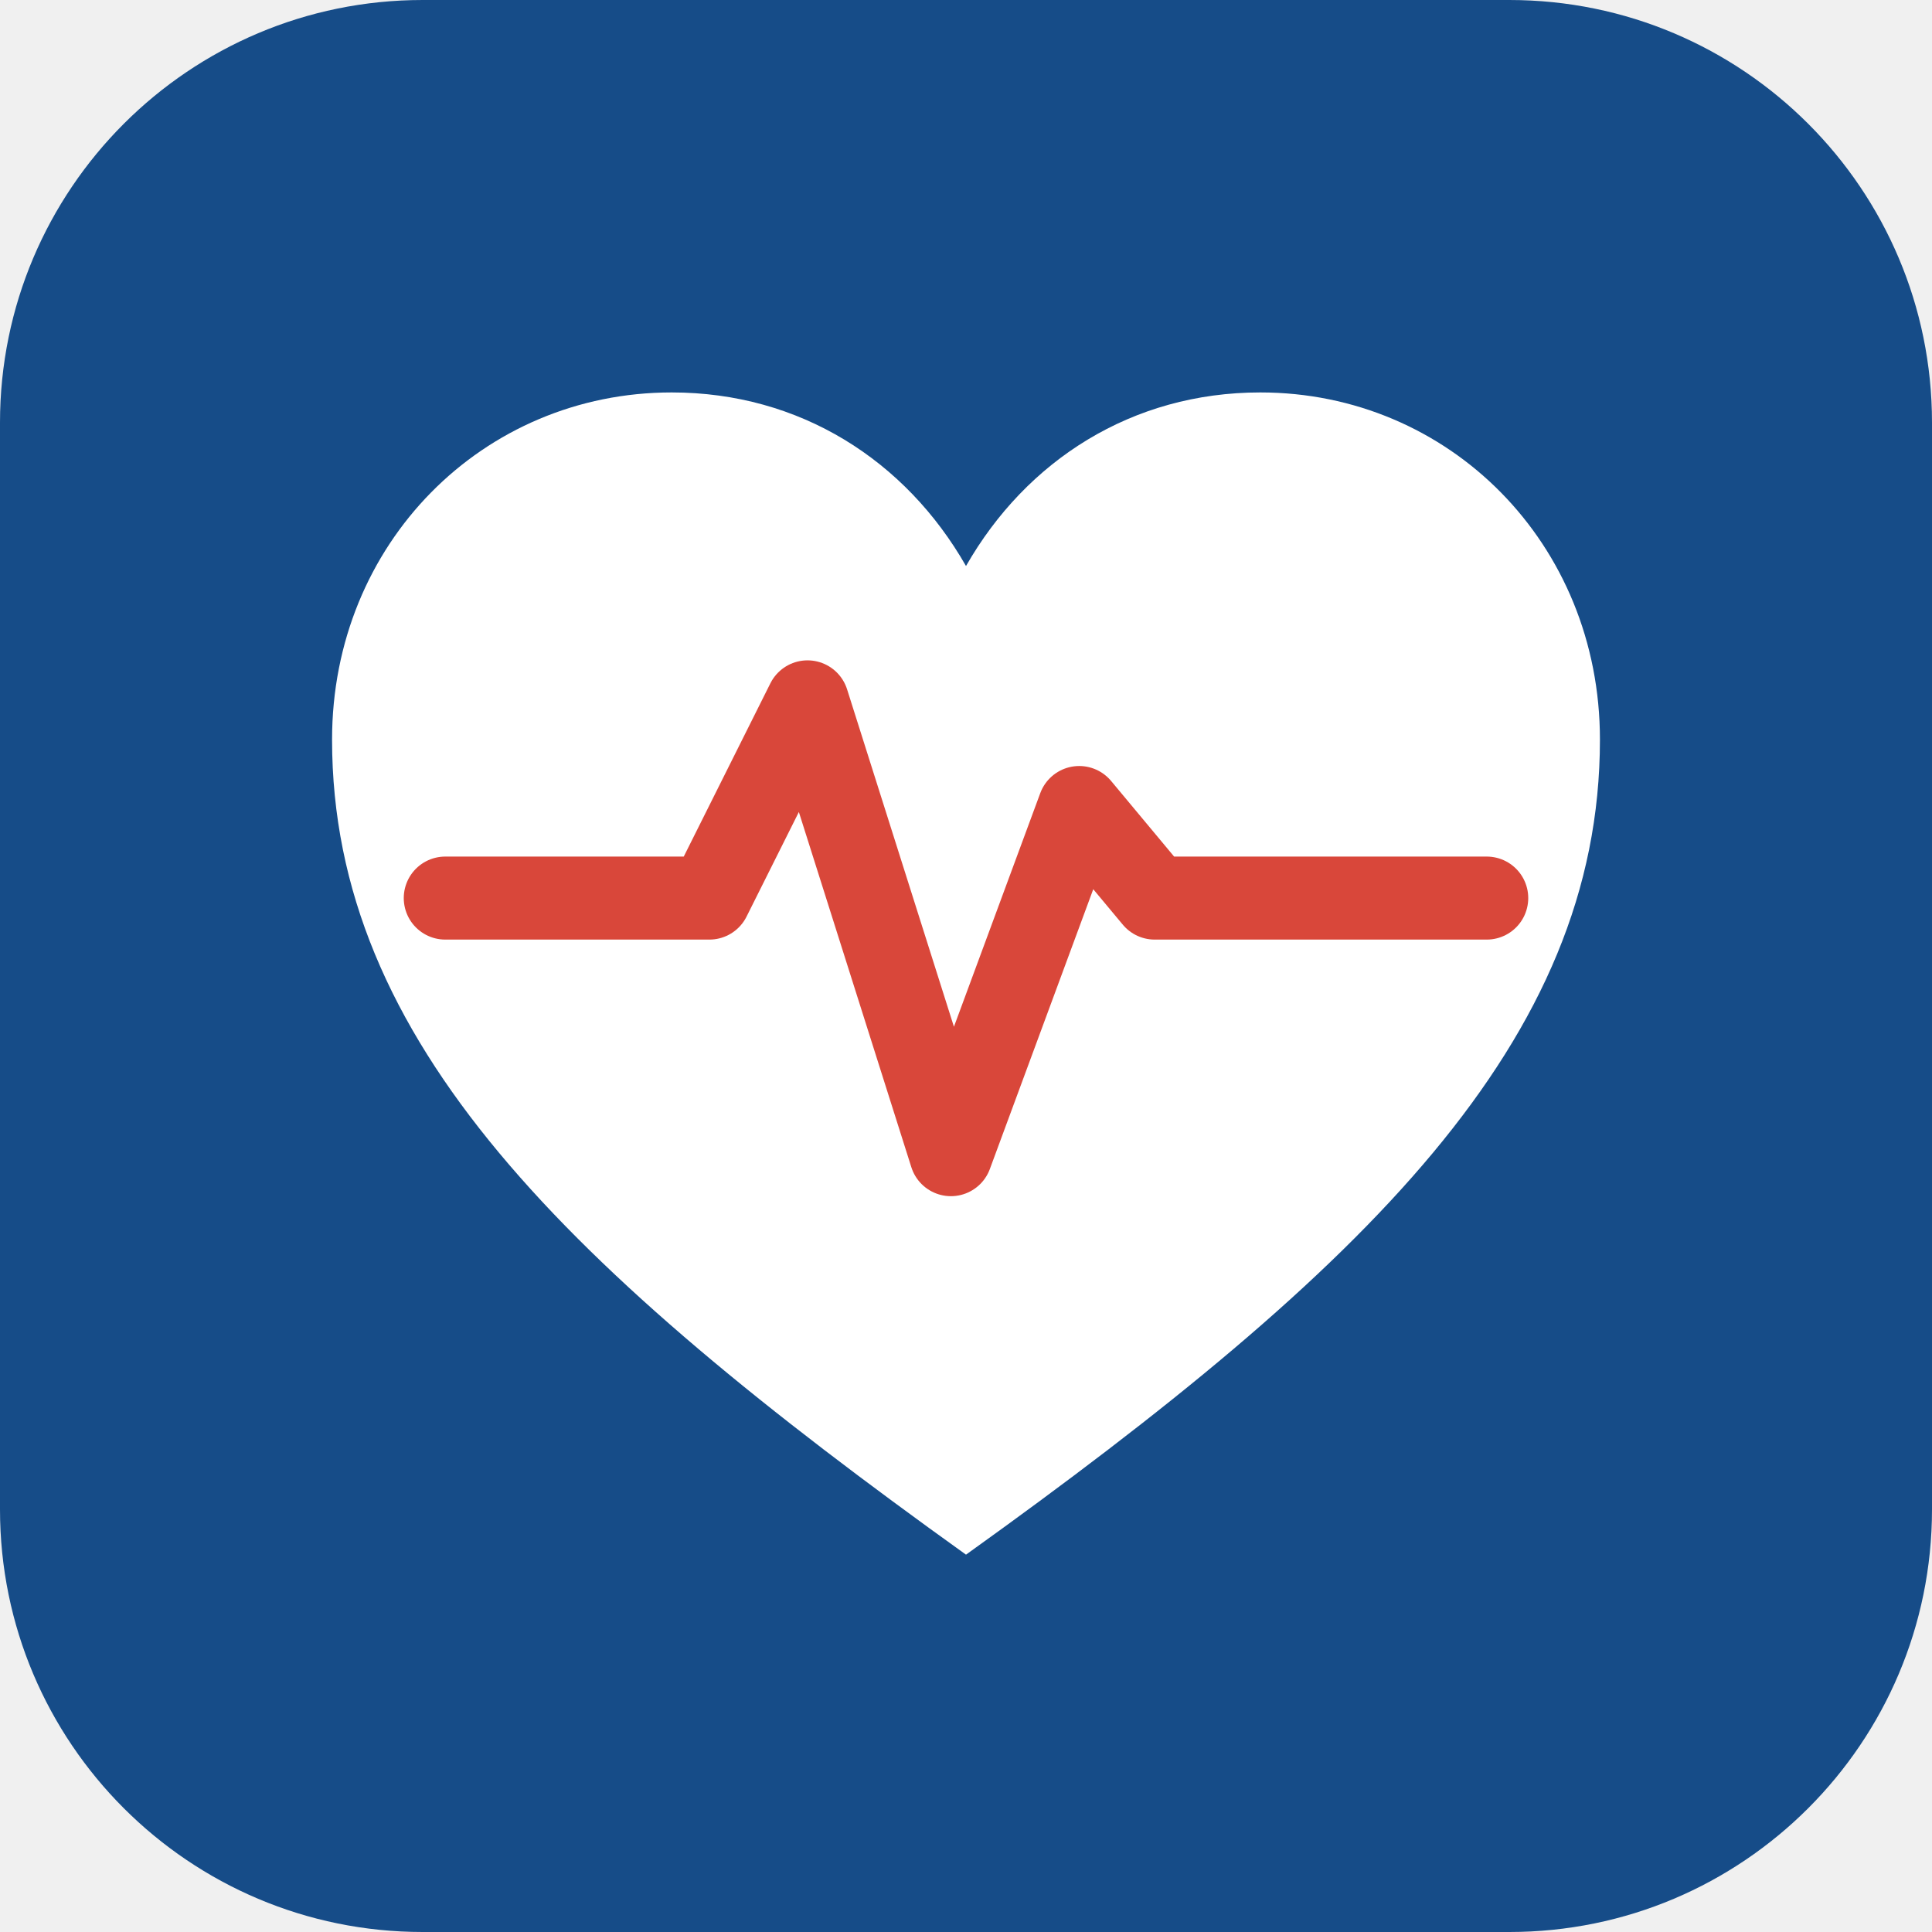
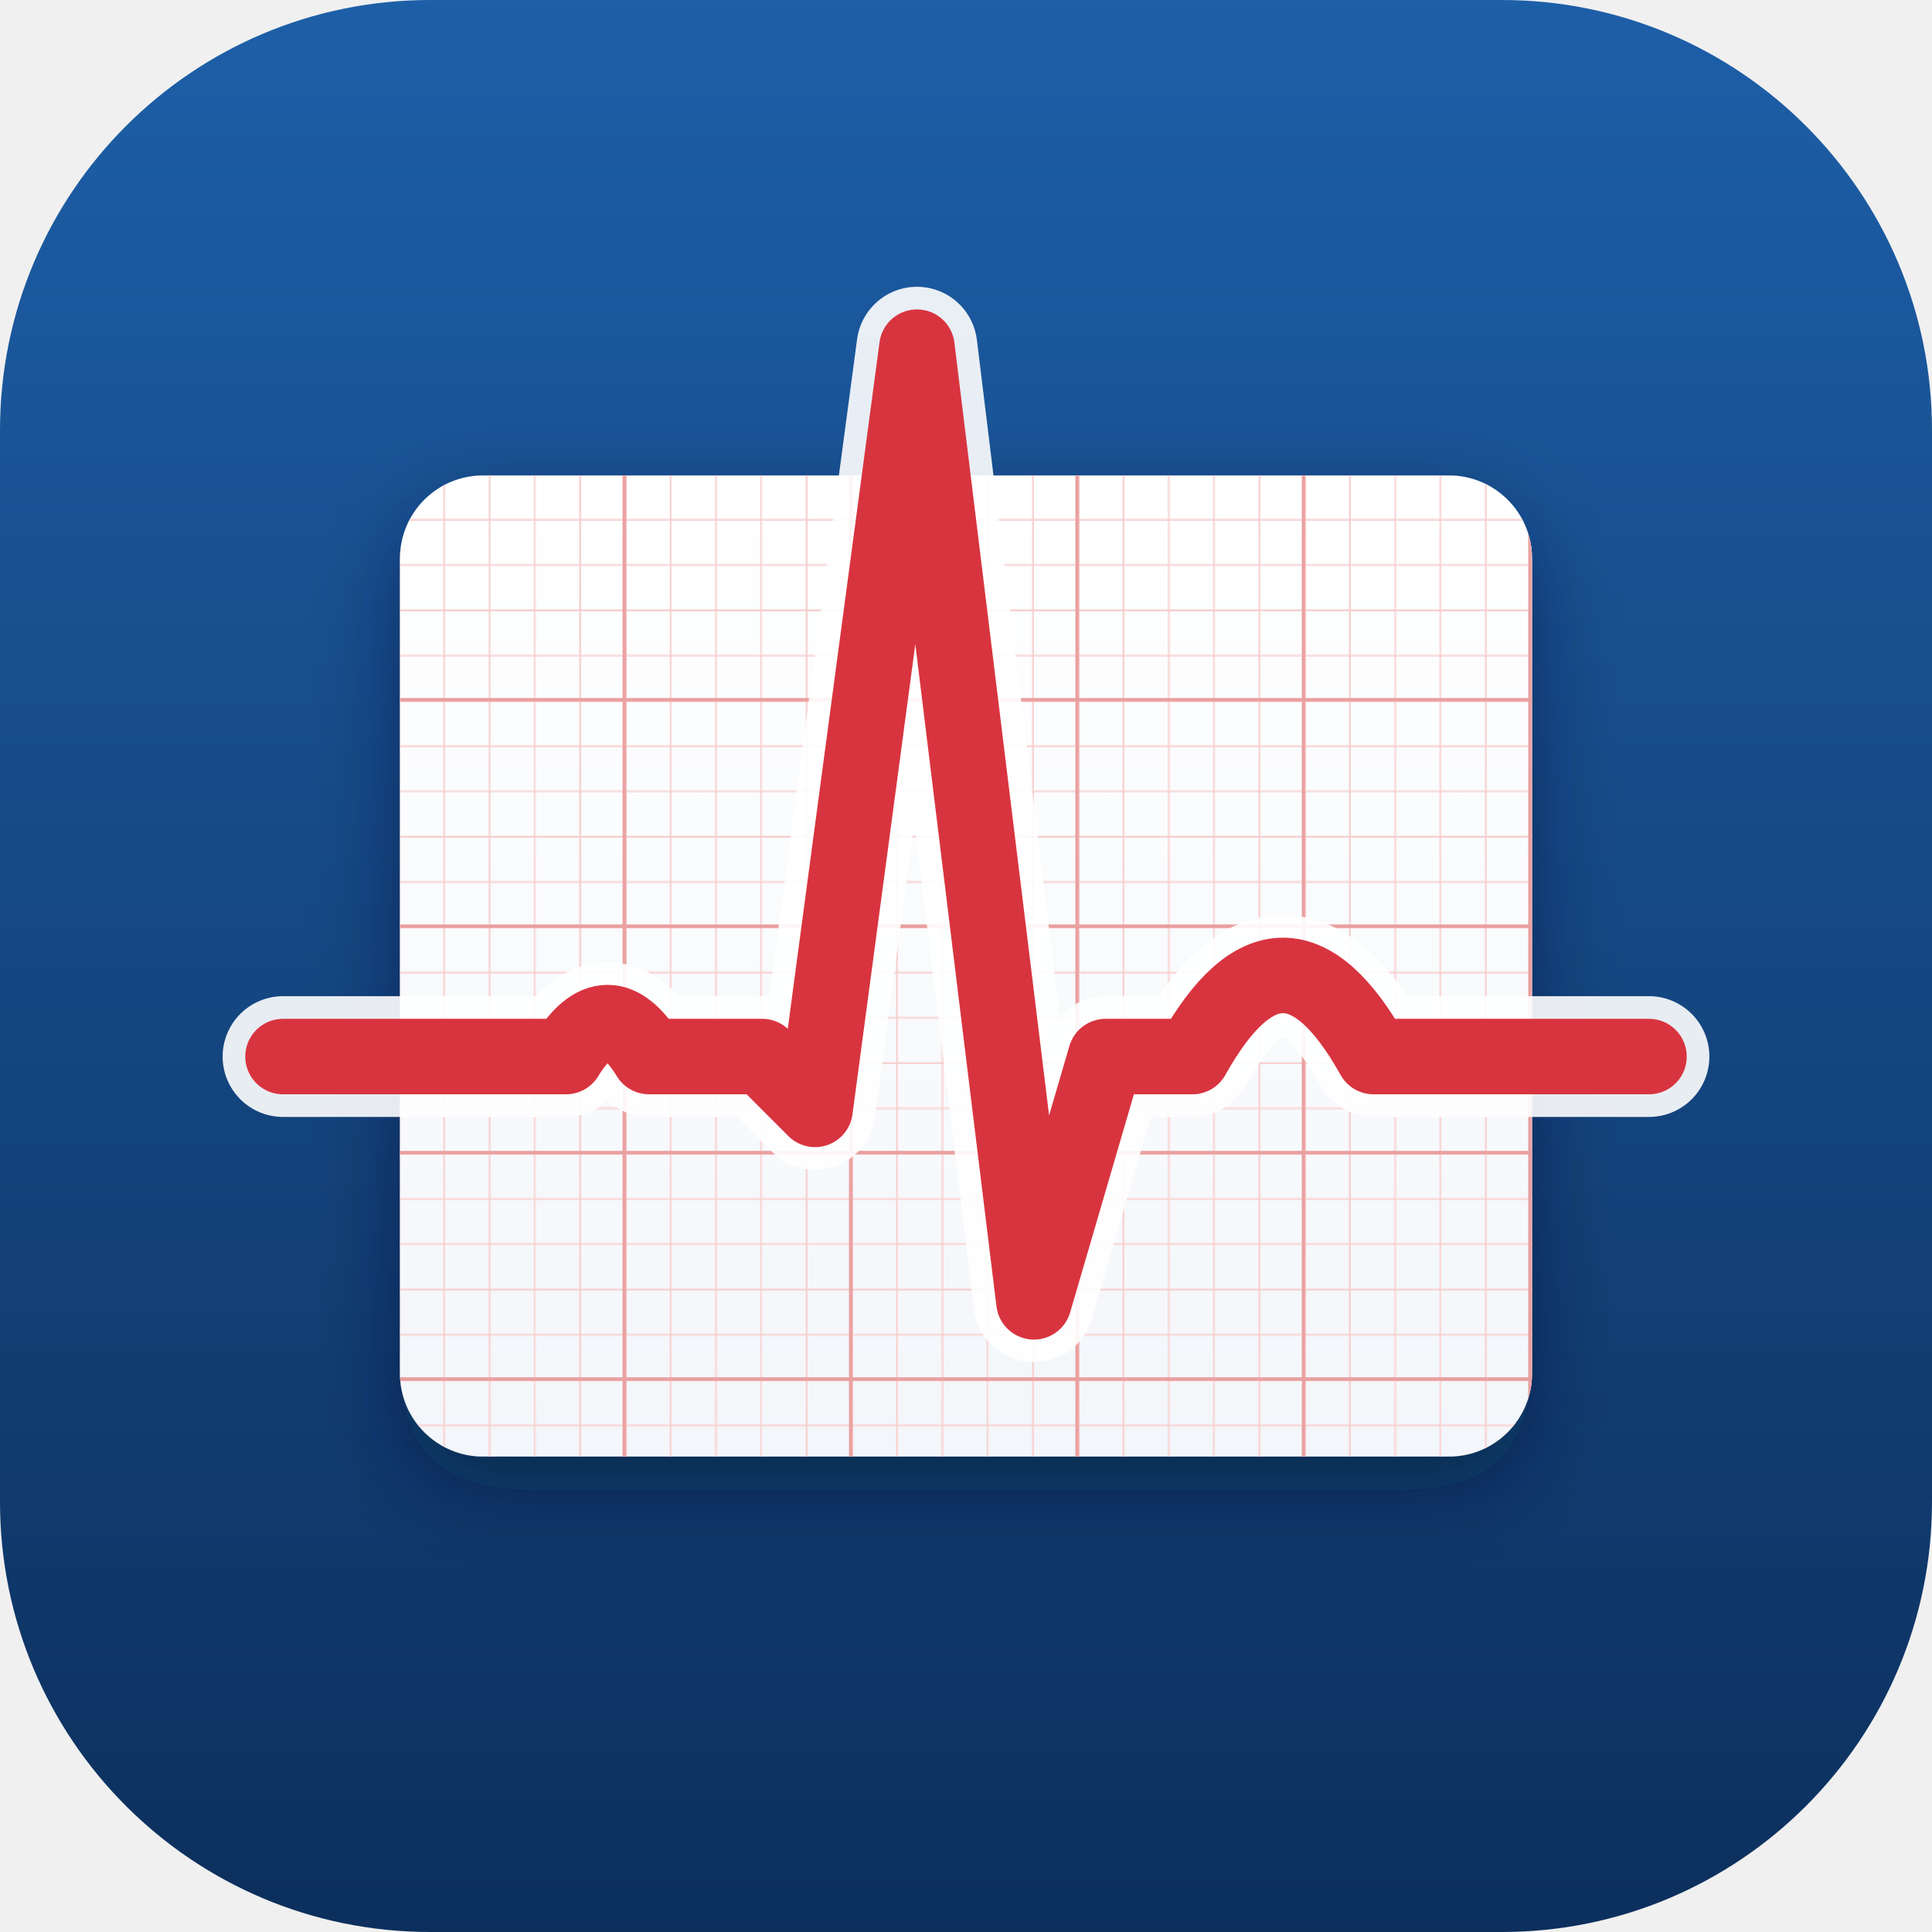
- <svg xmlns="http://www.w3.org/2000/svg" viewBox="0 0 512 512">
-   <rect width="512" height="512" rx="112" fill="#164c88" />
-   <path d="M256 412C150 336 88 276 88 196c0-52 40-92 90-92 34 0 62 18 78 46 16-28 44-46 78-46 50 0 90 40 90 92 0 80-62 140-168 216z" fill="#ffffff" />
-   <path d="M118 238h70l26-52 38 120 34-92 20 24h88" fill="none" stroke="#d9473a" stroke-width="22" stroke-linecap="round" stroke-linejoin="round" />
+ <svg xmlns="http://www.w3.org/2000/svg" viewBox="0 0 1024 1024">
+   <defs>
+     <linearGradient id="bg" x1="0" y1="0" x2="0" y2="1">
+       <stop offset="0" stop-color="#1d5fa8" />
+       <stop offset="1" stop-color="#0c2f5c" />
+     </linearGradient>
+     <linearGradient id="sheet" x1="0" y1="0" x2="0" y2="1">
+       <stop offset="0" stop-color="#ffffff" />
+       <stop offset="1" stop-color="#f3f6fa" />
+     </linearGradient>
+     <pattern id="g1" width="24" height="24" patternUnits="userSpaceOnUse" x="212" y="252">
+       <path d="M24 0V24M0 24H24" stroke="#f4cfcf" stroke-width="2" fill="none" />
+     </pattern>
+     <pattern id="g5" width="120" height="120" patternUnits="userSpaceOnUse" x="212" y="252">
+       <path d="M120 0V120M0 120H120" stroke="#e8a0a0" stroke-width="4" fill="none" />
+     </pattern>
+     <filter id="shadow" x="-20%" y="-20%" width="140%" height="150%">
+       <feDropShadow dx="0" dy="18" stdDeviation="22" flood-color="#04182f" flood-opacity=".45" />
+     </filter>
+     <clipPath id="paper">
+       <rect x="212" y="252" width="600" height="520" rx="44" />
+     </clipPath>
+   </defs>
+   <rect width="1024" height="1024" rx="228" fill="url(#bg)" />
+   <g filter="url(#shadow)">
+     <rect x="212" y="252" width="600" height="520" rx="44" fill="url(#sheet)" />
+   </g>
+   <g clip-path="url(#paper)">
+     <rect x="212" y="252" width="600" height="520" fill="url(#g1)" />
+     <rect x="212" y="252" width="600" height="520" fill="url(#g5)" />
+   </g>
+   <path d="M150 560 H300 Q322 524 344 560 H404 L432 588 L486 184 L548 690 L586 560 H632 Q680 474 728 560 H874" fill="none" stroke="#ffffff" stroke-width="64" stroke-linecap="round" stroke-linejoin="round" opacity=".9" />
+   <path d="M150 560 H300 Q322 524 344 560 H404 L432 588 L486 184 L548 690 L586 560 H632 Q680 474 728 560 H874" fill="none" stroke="#d8343f" stroke-width="40" stroke-linecap="round" stroke-linejoin="round" />
</svg>
